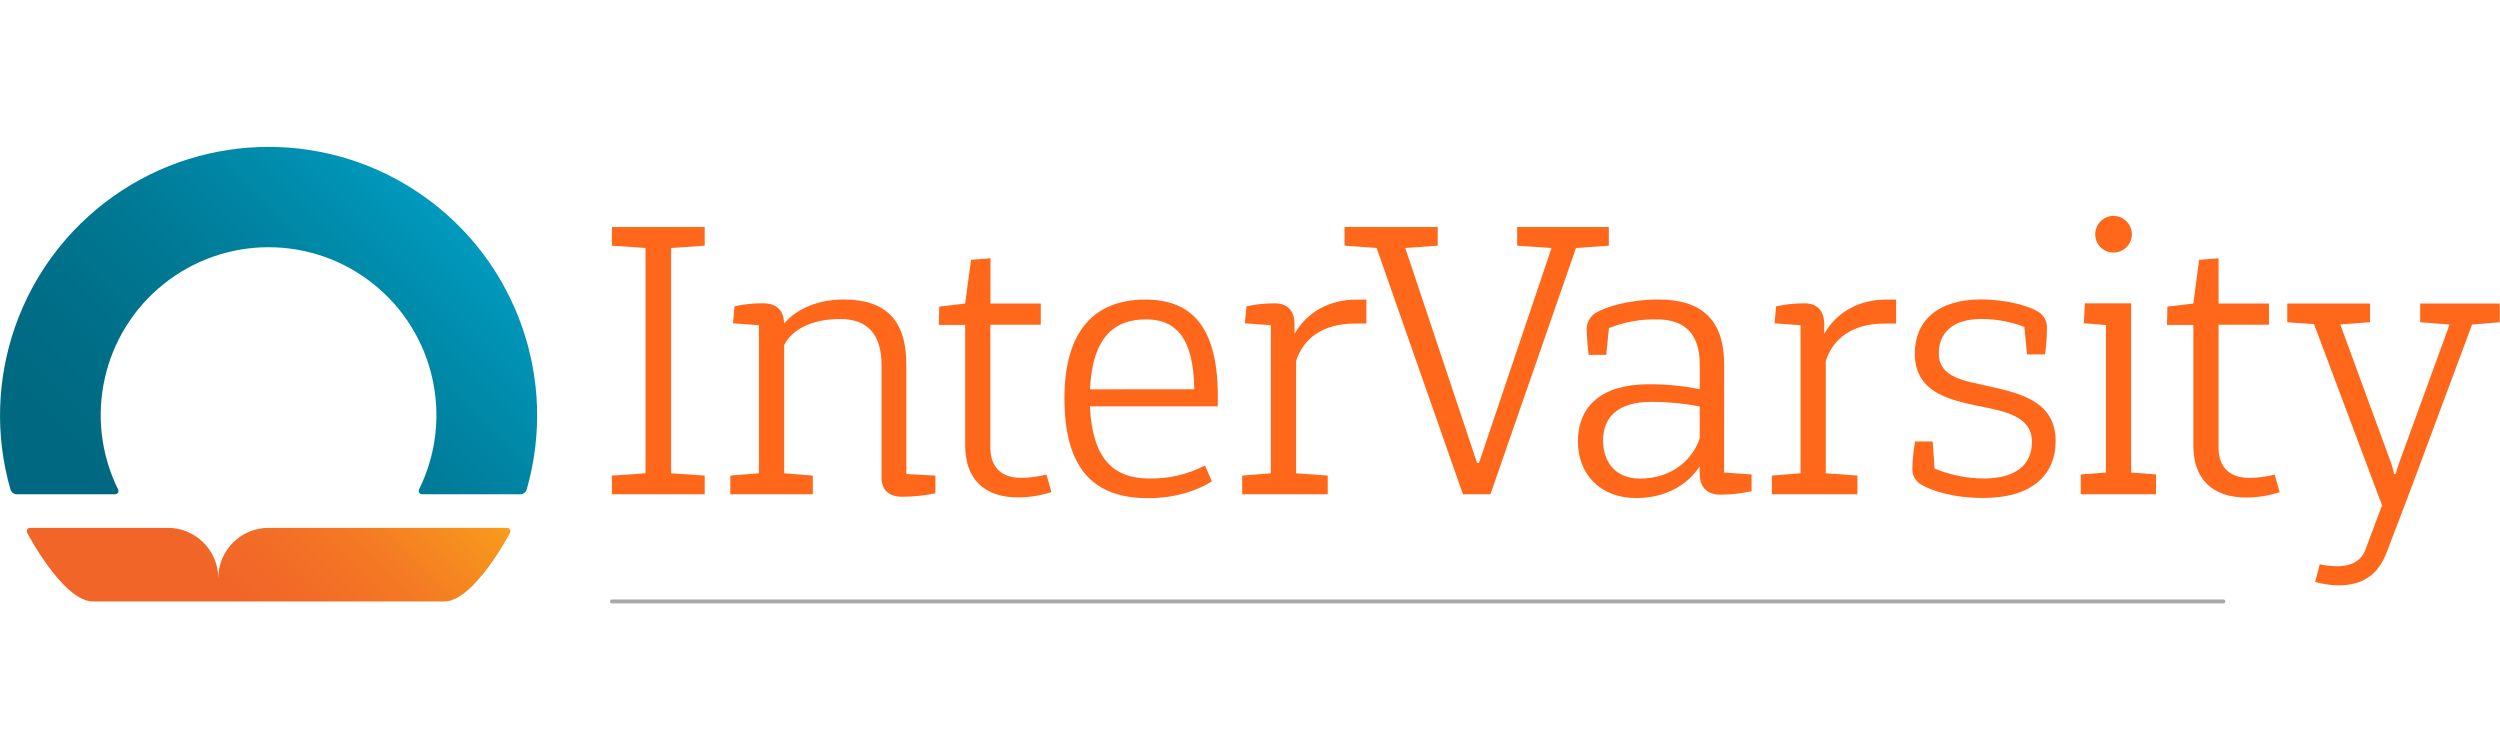
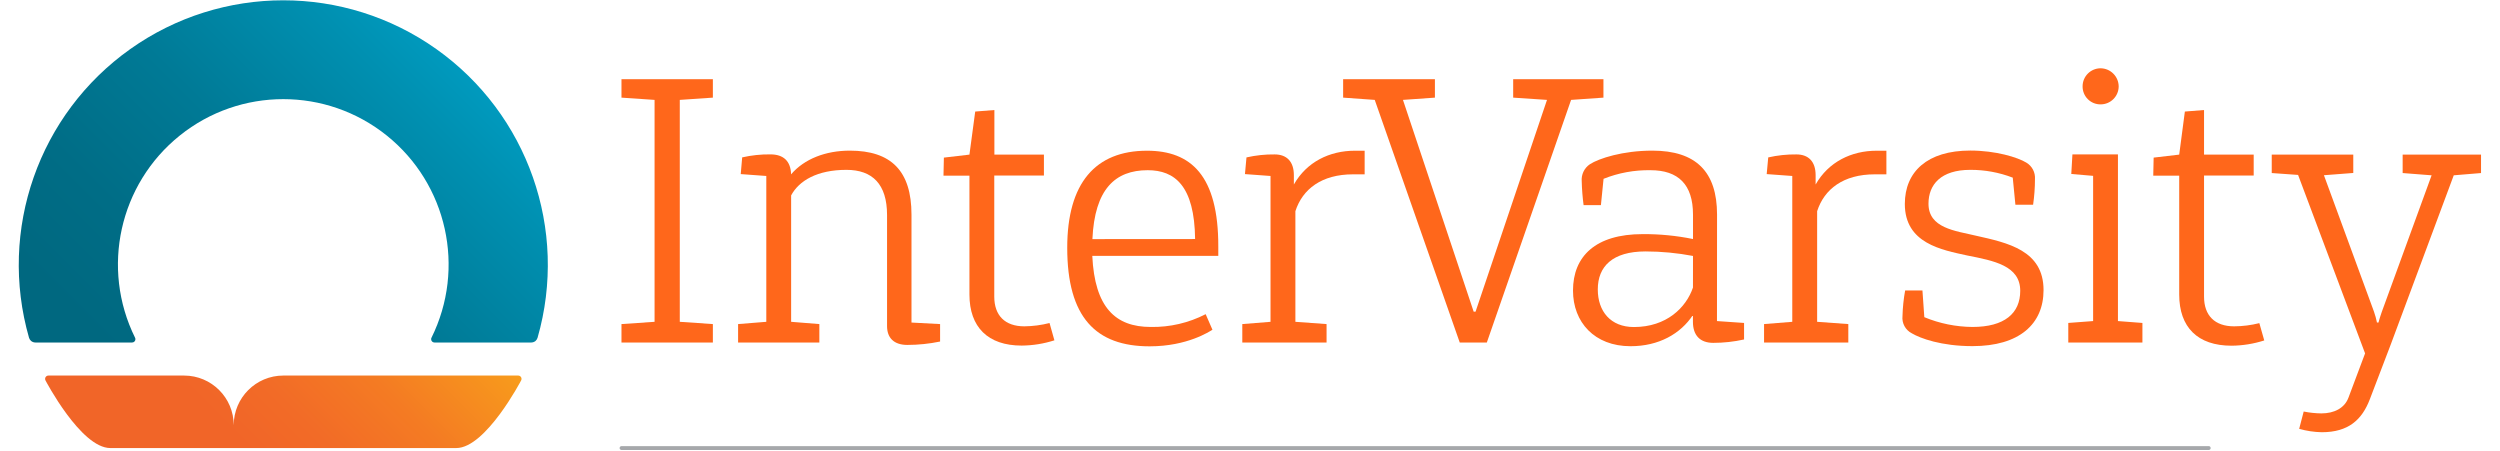
- <svg xmlns="http://www.w3.org/2000/svg" width="300" height="90" viewBox="0 0 631.83 115.46">
+ <svg xmlns="http://www.w3.org/2000/svg" width="300" height="54" viewBox="0 0 631.83 115.46">
  <linearGradient id="a" gradientTransform="matrix(-1 0 0 1 4495.93 0)" gradientUnits="userSpaceOnUse" x1="4459.07" x2="4395.68" y1="132.16" y2="68.77">
    <stop offset=".3" stop-color="#f16528" />
    <stop offset=".47" stop-color="#f26b27" />
    <stop offset=".7" stop-color="#f47b23" />
    <stop offset=".95" stop-color="#f7961d" />
    <stop offset="1" stop-color="#f89c1c" />
  </linearGradient>
  <linearGradient id="b" gradientUnits="userSpaceOnUse" x1="23.47" x2="113.62" y1="108.44" y2="18.29">
    <stop offset=".1" stop-color="#006880" />
    <stop offset=".31" stop-color="#006d86" />
    <stop offset=".58" stop-color="#007a96" />
    <stop offset=".88" stop-color="#0090b1" />
    <stop offset="1" stop-color="#009abe" />
  </linearGradient>
  <path d="m128.82 97.69a.85.85 0 0 1 .77 1.22s-9.08 17.38-16.65 17.38h-88.77c-7.57 0-16.65-17.38-16.65-17.38a.85.85 0 0 1 .77-1.22h34.81a12.73 12.73 0 0 1 12.73 12.73 12.73 12.73 0 0 1 12.72-12.73z" fill="url(#a)" transform="translate(-.67 -1.33)" />
  <path d="m132.15 89.21h-24.82a.85.85 0 0 1 -.85-.85.73.73 0 0 1 .09-.37 42.42 42.42 0 1 0 -76.05 0 .88.88 0 0 1 .09.37.85.85 0 0 1 -.85.85h-24.82a1.71 1.71 0 0 1 -1.12-.42 1.76 1.76 0 0 1 -.51-.8 67.87 67.87 0 1 1 130.48 0 1.8 1.8 0 0 1 -.54.84 1.77 1.77 0 0 1 -1.1.38z" fill="url(#b)" transform="translate(-.67 -1.33)" />
  <g fill="#ff671b">
    <path d="m154.65 25.05 8.49.58v56.94l-8.49.58v4.73h23.45v-4.73l-8.49-.58v-56.94l8.49-.58v-4.73h-23.45z" />
    <path d="m229.73 56.39c0-11.2-5.21-16.41-15.83-16.41-6.18 0-11.68 2.12-15.06 6.08-.1-3.38-1.93-5.12-5.31-5.12a30.89 30.89 0 0 0 -7.24.77l-.37 4.29 6.56.48v37.42l-7.24.58v4.73h20.85v-4.73l-7.24-.58v-32.43c2-3.76 6.66-6.56 14.19-6.56 6.66 0 10.42 3.67 10.42 11.58v28.51c0 3 1.74 4.83 5.21 4.83a41.59 41.59 0 0 0 8.4-.87v-4.48l-7.34-.39z" transform="translate(-.67 -1.33)" />
    <path d="m258.69 85.06c-5 0-7.72-2.8-7.72-7.62v-31.08h12.74v-5.36h-12.71v-11.44l-4.92.39-1.48 11.05-6.56.77-.1 4.63h6.66v30.5c0 8.35 4.73 13.1 13.4 13.1a28.27 28.27 0 0 0 8.4-1.35l-1.25-4.44a27.19 27.19 0 0 1 -6.46.85z" transform="translate(-.67 -1.33)" />
    <path d="m290.15 40c-13.22 0-20.46 8.3-20.46 24.9 0 17.85 7.34 25.29 21.14 25.29 9.75 0 15.44-3.86 16.12-4.25l-1.74-4a29.61 29.61 0 0 1 -14.09 3.28c-9.07 0-14.38-5-15-18.24h32.33v-2.38c.04-18.24-7.01-24.6-18.3-24.6zm-14 22.68c.58-12.85 5.85-17.68 14.19-17.68 6.95 0 12 4 12.16 17.66z" transform="translate(-.67 -1.33)" />
    <path d="m327.84 48.67v-2.41c0-3.47-1.83-5.31-4.92-5.31a30.89 30.89 0 0 0 -7.24.77l-.39 4.28 6.56.48v37.42l-7.24.58v4.73h21.62v-4.73l-8-.58v-28.38c1.83-5.69 6.76-9.46 14.77-9.46h3v-6.06h-2.51c-6.49 0-12.37 2.88-15.65 8.67z" transform="translate(-.67 -1.33)" />
    <path d="m406.6 20.32h-23.16v4.73l8.68.58-18.33 54.33h-.49l-18.14-54.33 8.2-.58v-4.73h-23.55v4.73l8.11.58 21.81 62.25h6.95l21.62-62.25 8.3-.58z" />
    <path d="m436.42 56.39c0-11-5.41-16.41-16.6-16.41-7.62 0-13.71 2-16 3.47a4.79 4.79 0 0 0 -2.12 4.44 56.84 56.84 0 0 0 .48 6.08h4.44l.68-6.76a31.06 31.06 0 0 1 12.04-2.21c7.14 0 10.91 3.67 10.91 11.39v6.27a62.59 62.59 0 0 0 -12.93-1.26c-12.07 0-17.86 5.69-17.86 14.48 0 8.11 5.5 14.28 14.77 14.28 7.24 0 12.84-3.19 16-8v1.74c0 3.47 1.83 5.4 5.21 5.4a36.2 36.2 0 0 0 7.91-.87v-4.24l-6.95-.48zm-6.18 18.72c-1.74 5.12-6.76 10.13-15.15 10.13-6 0-9.27-4.05-9.27-9.65 0-5.89 3.76-9.75 12.26-9.75a65.76 65.76 0 0 1 12.17 1.16z" transform="translate(-.67 -1.33)" />
    <path d="m461.71 48.67v-2.41c0-3.47-1.83-5.31-4.92-5.31a30.89 30.89 0 0 0 -7.24.77l-.39 4.28 6.56.48v37.42l-7.24.58v4.73h21.62v-4.73l-8-.58v-28.38c1.83-5.69 6.76-9.46 14.77-9.46h3v-6.06h-2.51c-6.48 0-12.36 2.88-15.65 8.67z" transform="translate(-.67 -1.33)" />
    <path d="m502.83 61.8c-5.31-1.26-12.16-1.93-12.16-8.2 0-4.92 3.19-8.69 10.71-8.69a30 30 0 0 1 10.91 2l.68 6.95h4.54a45.91 45.91 0 0 0 .48-6.56 4.56 4.56 0 0 0 -2.22-4.25c-2.22-1.35-7.82-3.09-14.38-3.09-11 0-16.79 5.41-16.79 13.7 0 10.13 9.46 11.78 16 13.22 6.85 1.35 13.61 2.61 13.61 9.07 0 5.79-4.05 9.27-12.26 9.27a32.93 32.93 0 0 1 -12.35-2.51l-.48-6.85h-4.44a42.88 42.88 0 0 0 -.68 6.56 4.43 4.43 0 0 0 2.41 4.44c2.12 1.26 7.53 3.28 15.54 3.28 12.06 0 18.24-5.69 18.24-14.38.01-10.2-9.19-12.13-17.36-13.96z" transform="translate(-.67 -1.33)" />
    <path d="m534.84 28.11a4.63 4.63 0 0 0 4.63-4.63 4.7 4.7 0 0 0 -4.63-4.63 4.63 4.63 0 0 0 -4.63 4.63 4.57 4.57 0 0 0 4.63 4.63z" transform="translate(-.67 -1.33)" />
    <path d="m538.61 39.62h-11.68l-.29 5.02 5.6.48v37.26l-6.37.48v5.02h19.02v-5.02l-6.28-.48z" />
    <path d="m569.09 85.06c-5 0-7.72-2.8-7.72-7.62v-31.08h12.74v-5.36h-12.74v-11.44l-4.92.39-1.45 11.05-6.56.77-.1 4.63h6.66v30.5c0 8.4 4.73 13.13 13.42 13.13a28.28 28.28 0 0 0 8.4-1.35l-1.26-4.44a27.18 27.18 0 0 1 -6.47.82z" transform="translate(-.67 -1.33)" />
    <path d="m612.33 41v4.73l7.43.58-12.76 34.98s-.58 1.64-.87 2.8h-.39a21.08 21.08 0 0 0 -.77-2.8l-12.84-35 7.53-.58v-4.71h-20.92v4.73l6.76.48 17.19 45.79-4.26 11.35c-1 2.7-3.67 4.05-6.95 4.05a25 25 0 0 1 -4.54-.48l-1.16 4.44a22.8 22.8 0 0 0 5.79.87c6.85 0 10.33-3.19 12.35-8.49l5.31-13.9 16.21-43.53 7-.58v-4.73z" transform="translate(-.67 -1.33)" />
  </g>
  <path d="m154.67 114.96h407.23" fill="none" stroke="#a6a8ab" stroke-linecap="round" stroke-miterlimit="10" />
</svg>
